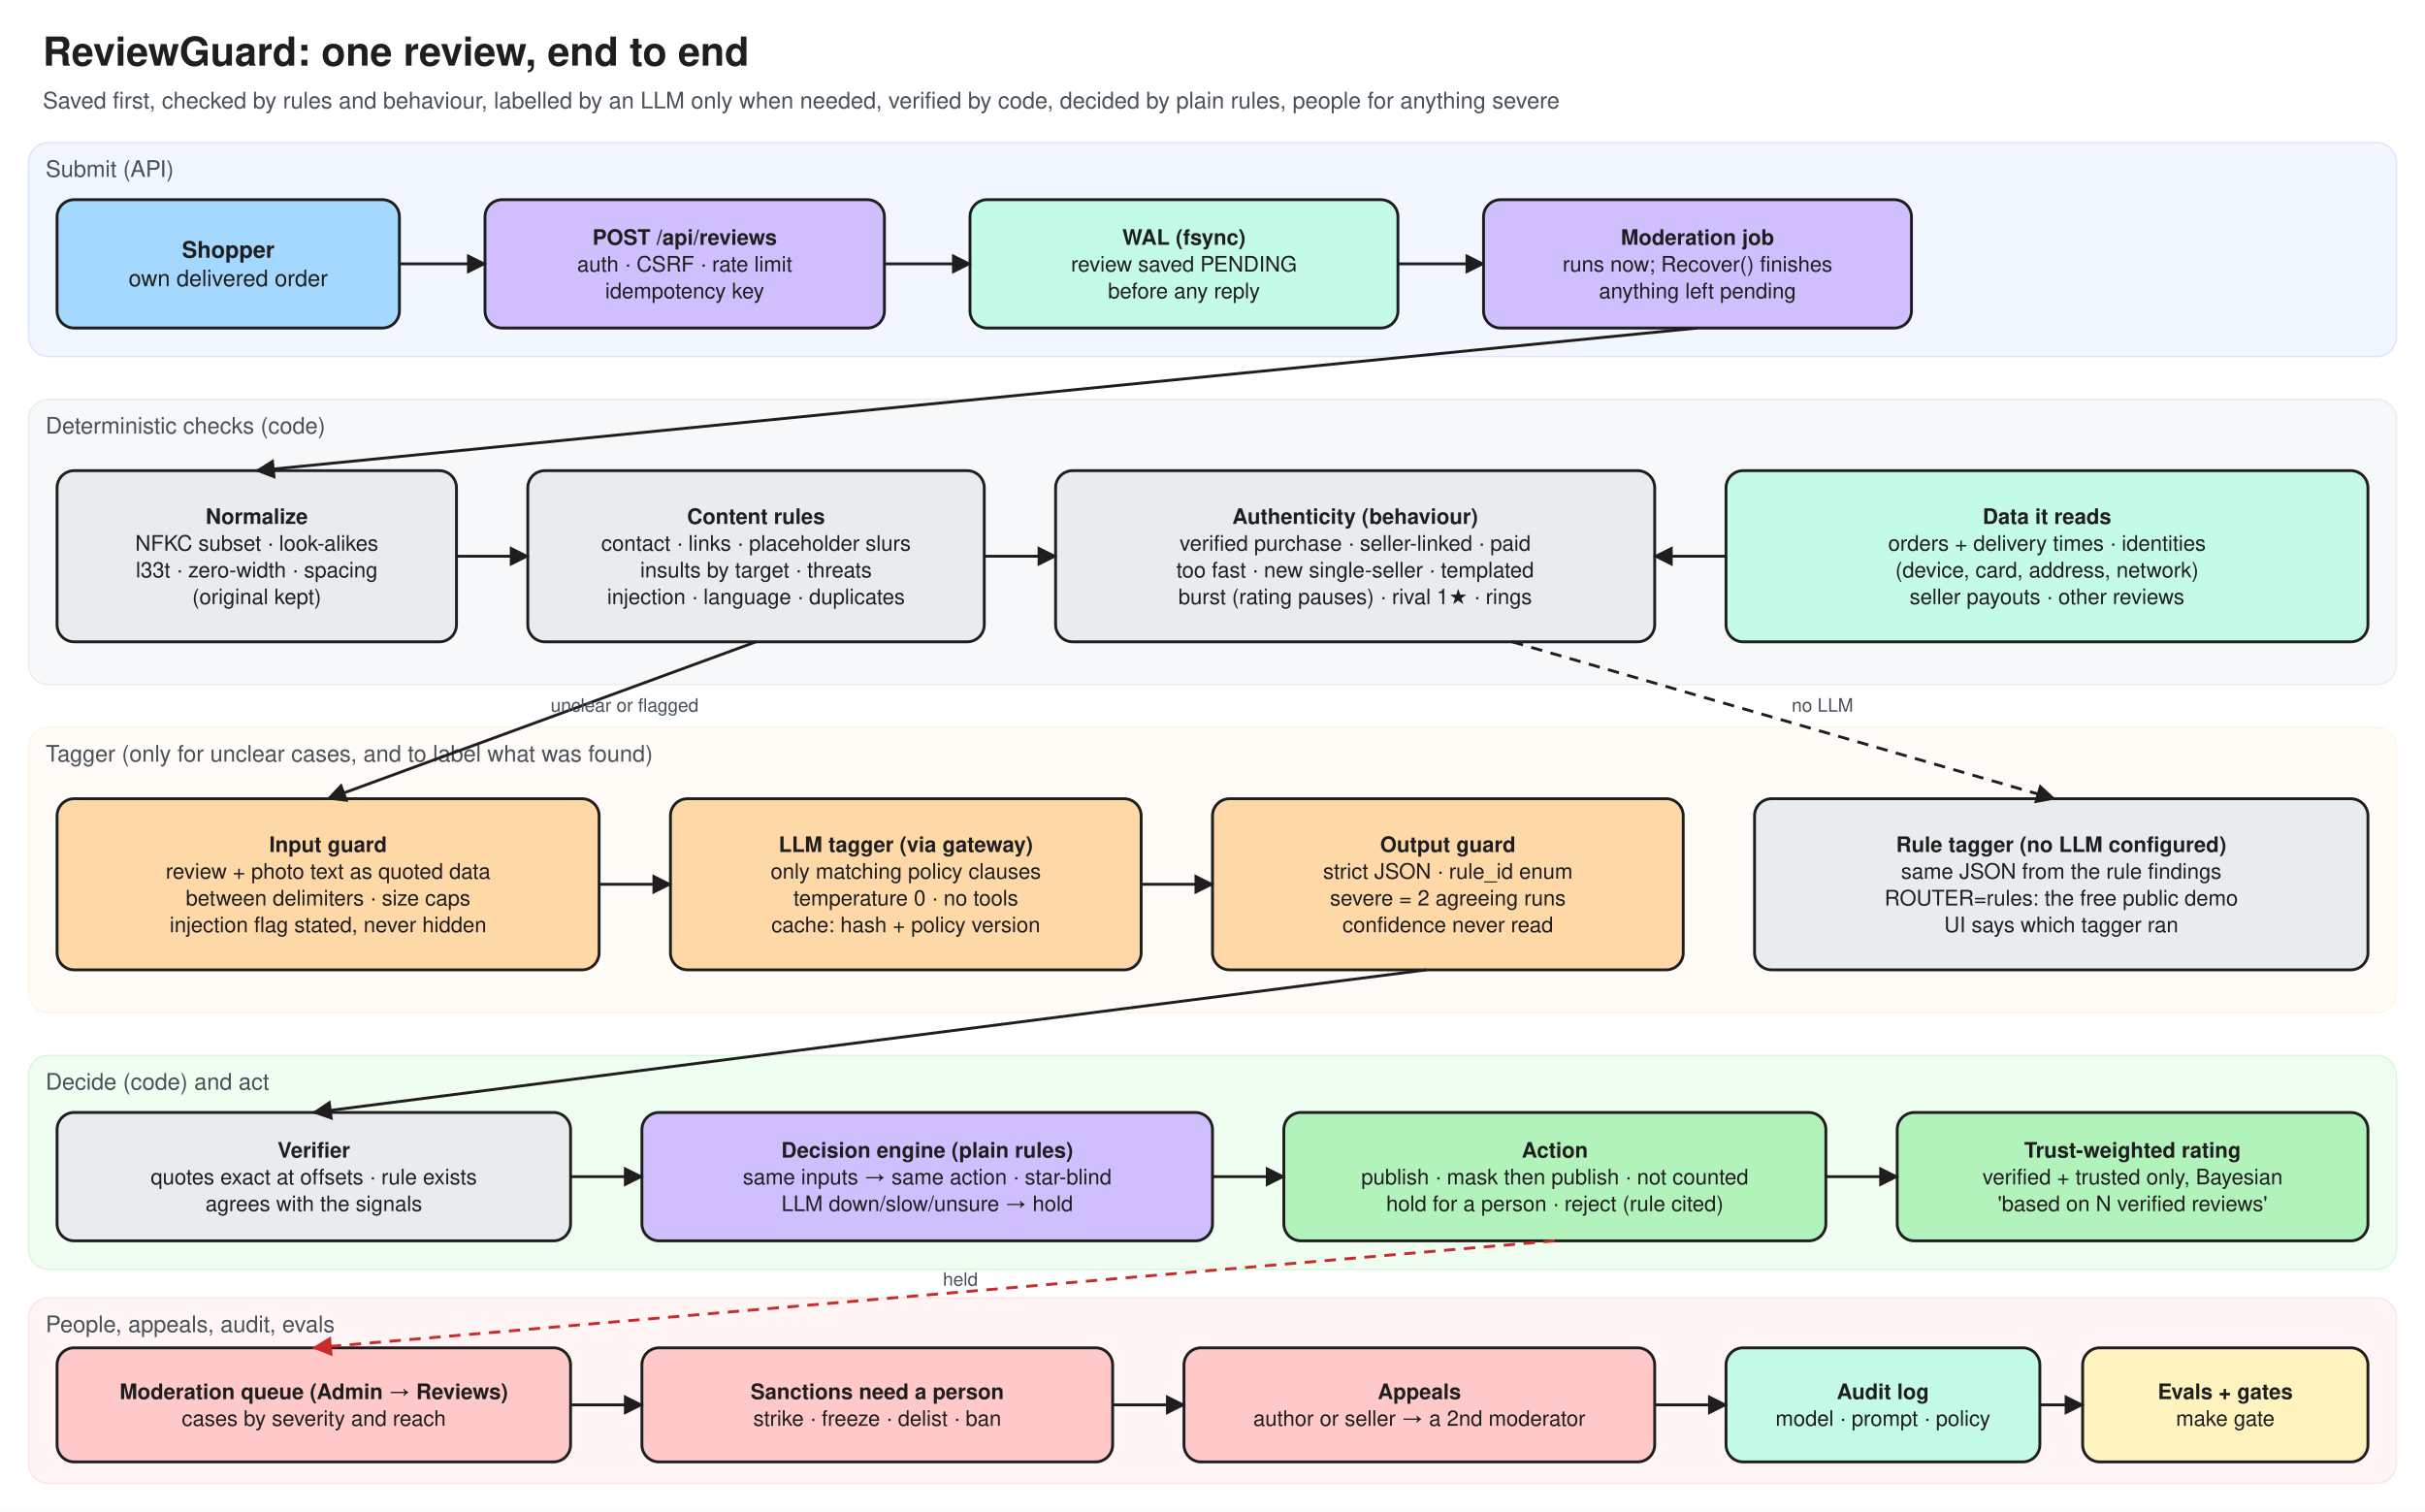
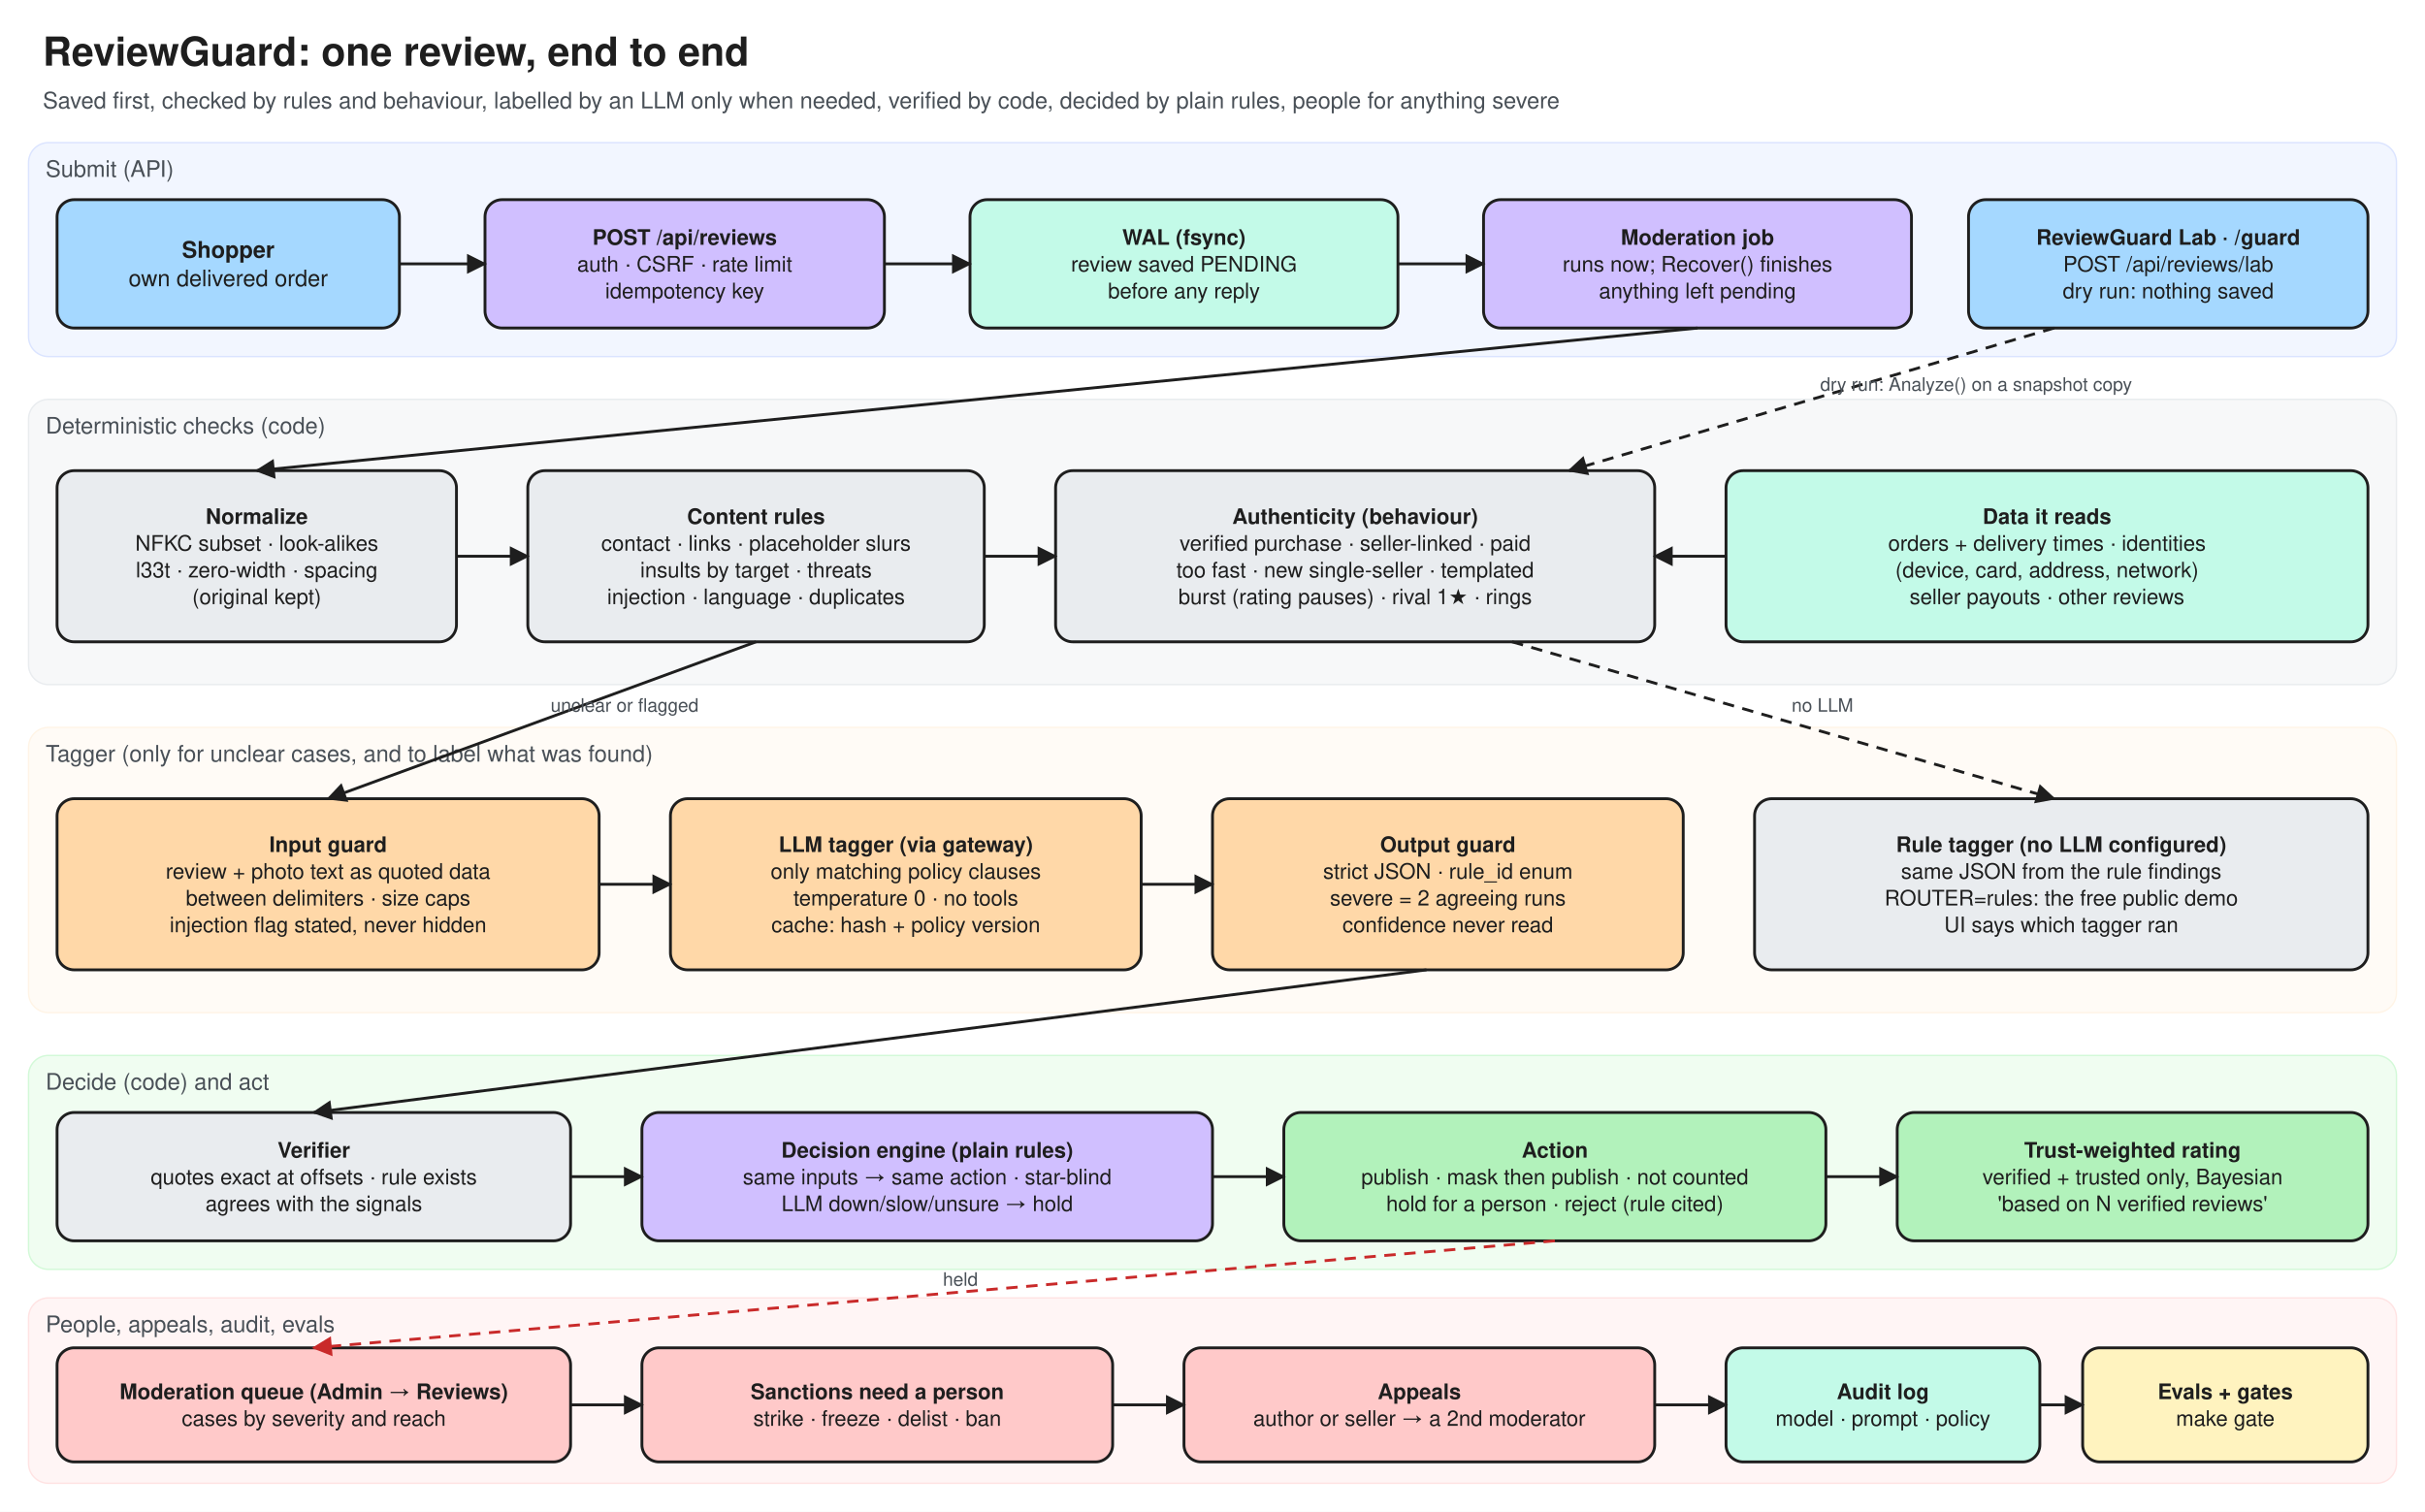
<svg xmlns="http://www.w3.org/2000/svg" viewBox="0 0 1700 1060" font-family="Helvetica, Arial, sans-serif">
  <defs>
    <marker id="a" viewBox="0 0 10 10" refX="9" refY="5" markerWidth="7" markerHeight="7" orient="auto-start-reverse">
      <path d="M0 0L10 5L0 10z" fill="context-stroke" />
    </marker>
  </defs>
  <rect width="1700" height="1060" fill="#ffffff" />
  <text x="30" y="46" font-size="28" font-weight="600" fill="#1e1e1e">ReviewGuard: one review, end to end</text>
  <text x="30" y="76" font-size="16" fill="#495057">Saved first, checked by rules and behaviour, labelled by an LLM only when needed, verified by code, decided by plain rules, people for anything severe</text>
  <rect x="20" y="100" width="1660" height="150" rx="14" fill="#dbe4ff" fill-opacity=".35" stroke="#dbe4ff" />
  <text x="32" y="124" font-size="16" fill="#495057">Submit (API)</text>
  <rect x="40" y="140" width="240" height="90" rx="12" fill="#a5d8ff" stroke="#1e1e1e" stroke-width="2" />
  <text x="160.0" y="180.68" font-size="16" font-weight="600" text-anchor="middle" fill="#1e1e1e">Shopper</text>
  <text x="160.0" y="200.68" font-size="16" text-anchor="middle" fill="#1e1e1e">own delivered order</text>
  <rect x="340" y="140" width="280" height="90" rx="12" fill="#d0bfff" stroke="#1e1e1e" stroke-width="2" />
  <text x="480.0" y="171.65" font-size="15" font-weight="600" text-anchor="middle" fill="#1e1e1e">POST /api/reviews</text>
  <text x="480.0" y="190.4" font-size="15" text-anchor="middle" fill="#1e1e1e">auth · CSRF · rate limit</text>
  <text x="480.0" y="209.15" font-size="15" text-anchor="middle" fill="#1e1e1e">idempotency key</text>
  <rect x="680" y="140" width="300" height="90" rx="12" fill="#c3fae8" stroke="#1e1e1e" stroke-width="2" />
  <text x="830.0" y="171.65" font-size="15" font-weight="600" text-anchor="middle" fill="#1e1e1e">WAL (fsync)</text>
  <text x="830.0" y="190.4" font-size="15" text-anchor="middle" fill="#1e1e1e">review saved PENDING</text>
  <text x="830.0" y="209.15" font-size="15" text-anchor="middle" fill="#1e1e1e">before any reply</text>
  <rect x="1040" y="140" width="300" height="90" rx="12" fill="#d0bfff" stroke="#1e1e1e" stroke-width="2" />
  <text x="1190.0" y="171.65" font-size="15" font-weight="600" text-anchor="middle" fill="#1e1e1e">Moderation job</text>
  <text x="1190.0" y="190.4" font-size="15" text-anchor="middle" fill="#1e1e1e">runs now; Recover() finishes</text>
  <text x="1190.0" y="209.15" font-size="15" text-anchor="middle" fill="#1e1e1e">anything left pending</text>
+   <rect x="1380" y="140" width="280" height="90" rx="12" fill="#a5d8ff" stroke="#1e1e1e" stroke-width="2" />
+   <text x="1520.0" y="171.65" font-size="15" font-weight="600" text-anchor="middle" fill="#1e1e1e">ReviewGuard Lab · /guard</text>
+   <text x="1520.0" y="190.4" font-size="15" text-anchor="middle" fill="#1e1e1e">POST /api/reviews/lab</text>
+   <text x="1520.0" y="209.15" font-size="15" text-anchor="middle" fill="#1e1e1e">dry run: nothing saved</text>
  <rect x="20" y="280" width="1660" height="200" rx="14" fill="#e9ecef" fill-opacity=".35" stroke="#e9ecef" />
  <text x="32" y="304" font-size="16" fill="#495057">Deterministic checks (code)</text>
  <rect x="40" y="330" width="280" height="120" rx="12" fill="#e9ecef" stroke="#1e1e1e" stroke-width="2" />
  <text x="180.0" y="367.35" font-size="15" font-weight="600" text-anchor="middle" fill="#1e1e1e">Normalize</text>
  <text x="180.0" y="386.1" font-size="15" text-anchor="middle" fill="#1e1e1e">NFKC subset · look-alikes</text>
  <text x="180.0" y="404.85" font-size="15" text-anchor="middle" fill="#1e1e1e">l33t · zero-width · spacing</text>
  <text x="180.0" y="423.6" font-size="15" text-anchor="middle" fill="#1e1e1e">(original kept)</text>
  <rect x="370" y="330" width="320" height="120" rx="12" fill="#e9ecef" stroke="#1e1e1e" stroke-width="2" />
  <text x="530.0" y="367.35" font-size="15" font-weight="600" text-anchor="middle" fill="#1e1e1e">Content rules</text>
  <text x="530.0" y="386.1" font-size="15" text-anchor="middle" fill="#1e1e1e">contact · links · placeholder slurs</text>
  <text x="530.0" y="404.85" font-size="15" text-anchor="middle" fill="#1e1e1e">insults by target · threats</text>
  <text x="530.0" y="423.6" font-size="15" text-anchor="middle" fill="#1e1e1e">injection · language · duplicates</text>
  <rect x="740" y="330" width="420" height="120" rx="12" fill="#e9ecef" stroke="#1e1e1e" stroke-width="2" />
  <text x="950.0" y="367.35" font-size="15" font-weight="600" text-anchor="middle" fill="#1e1e1e">Authenticity (behaviour)</text>
  <text x="950.0" y="386.1" font-size="15" text-anchor="middle" fill="#1e1e1e">verified purchase · seller-linked · paid</text>
  <text x="950.0" y="404.85" font-size="15" text-anchor="middle" fill="#1e1e1e">too fast · new single-seller · templated</text>
  <text x="950.0" y="423.6" font-size="15" text-anchor="middle" fill="#1e1e1e">burst (rating pauses) · rival 1★ · rings</text>
  <rect x="1210" y="330" width="450" height="120" rx="12" fill="#c3fae8" stroke="#1e1e1e" stroke-width="2" />
  <text x="1435.0" y="367.35" font-size="15" font-weight="600" text-anchor="middle" fill="#1e1e1e">Data it reads</text>
  <text x="1435.0" y="386.1" font-size="15" text-anchor="middle" fill="#1e1e1e">orders + delivery times · identities</text>
  <text x="1435.0" y="404.85" font-size="15" text-anchor="middle" fill="#1e1e1e">(device, card, address, network)</text>
  <text x="1435.0" y="423.6" font-size="15" text-anchor="middle" fill="#1e1e1e">seller payouts · other reviews</text>
  <rect x="20" y="510" width="1660" height="200" rx="14" fill="#fff4e6" fill-opacity=".35" stroke="#fff4e6" />
  <text x="32" y="534" font-size="16" fill="#495057">Tagger (only for unclear cases, and to label what was found)</text>
  <rect x="40" y="560" width="380" height="120" rx="12" fill="#ffd8a8" stroke="#1e1e1e" stroke-width="2" />
  <text x="230.0" y="597.35" font-size="15" font-weight="600" text-anchor="middle" fill="#1e1e1e">Input guard</text>
  <text x="230.0" y="616.1" font-size="15" text-anchor="middle" fill="#1e1e1e">review + photo text as quoted data</text>
  <text x="230.0" y="634.85" font-size="15" text-anchor="middle" fill="#1e1e1e">between delimiters · size caps</text>
  <text x="230.0" y="653.6" font-size="15" text-anchor="middle" fill="#1e1e1e">injection flag stated, never hidden</text>
  <rect x="470" y="560" width="330" height="120" rx="12" fill="#ffd8a8" stroke="#1e1e1e" stroke-width="2" />
  <text x="635.0" y="597.35" font-size="15" font-weight="600" text-anchor="middle" fill="#1e1e1e">LLM tagger (via gateway)</text>
  <text x="635.0" y="616.1" font-size="15" text-anchor="middle" fill="#1e1e1e">only matching policy clauses</text>
  <text x="635.0" y="634.85" font-size="15" text-anchor="middle" fill="#1e1e1e">temperature 0 · no tools</text>
  <text x="635.0" y="653.6" font-size="15" text-anchor="middle" fill="#1e1e1e">cache: hash + policy version</text>
  <rect x="850" y="560" width="330" height="120" rx="12" fill="#ffd8a8" stroke="#1e1e1e" stroke-width="2" />
  <text x="1015.0" y="597.35" font-size="15" font-weight="600" text-anchor="middle" fill="#1e1e1e">Output guard</text>
  <text x="1015.0" y="616.1" font-size="15" text-anchor="middle" fill="#1e1e1e">strict JSON · rule_id enum</text>
  <text x="1015.0" y="634.85" font-size="15" text-anchor="middle" fill="#1e1e1e">severe = 2 agreeing runs</text>
  <text x="1015.0" y="653.6" font-size="15" text-anchor="middle" fill="#1e1e1e">confidence never read</text>
  <rect x="1230" y="560" width="430" height="120" rx="12" fill="#e9ecef" stroke="#1e1e1e" stroke-width="2" />
  <text x="1445.0" y="597.35" font-size="15" font-weight="600" text-anchor="middle" fill="#1e1e1e">Rule tagger (no LLM configured)</text>
  <text x="1445.0" y="616.1" font-size="15" text-anchor="middle" fill="#1e1e1e">same JSON from the rule findings</text>
  <text x="1445.0" y="634.85" font-size="15" text-anchor="middle" fill="#1e1e1e">ROUTER=rules: the free public demo</text>
  <text x="1445.0" y="653.6" font-size="15" text-anchor="middle" fill="#1e1e1e">UI says which tagger ran</text>
  <rect x="20" y="740" width="1660" height="150" rx="14" fill="#d3f9d8" fill-opacity=".35" stroke="#d3f9d8" />
  <text x="32" y="764" font-size="16" fill="#495057">Decide (code) and act</text>
  <rect x="40" y="780" width="360" height="90" rx="12" fill="#e9ecef" stroke="#1e1e1e" stroke-width="2" />
  <text x="220.0" y="811.65" font-size="15" font-weight="600" text-anchor="middle" fill="#1e1e1e">Verifier</text>
  <text x="220.0" y="830.4" font-size="15" text-anchor="middle" fill="#1e1e1e">quotes exact at offsets · rule exists</text>
  <text x="220.0" y="849.15" font-size="15" text-anchor="middle" fill="#1e1e1e">agrees with the signals</text>
  <rect x="450" y="780" width="400" height="90" rx="12" fill="#d0bfff" stroke="#1e1e1e" stroke-width="2" />
  <text x="650.0" y="811.65" font-size="15" font-weight="600" text-anchor="middle" fill="#1e1e1e">Decision engine (plain rules)</text>
  <text x="650.0" y="830.4" font-size="15" text-anchor="middle" fill="#1e1e1e">same inputs → same action · star-blind</text>
  <text x="650.0" y="849.15" font-size="15" text-anchor="middle" fill="#1e1e1e">LLM down/slow/unsure → hold</text>
  <rect x="900" y="780" width="380" height="90" rx="12" fill="#b2f2bb" stroke="#1e1e1e" stroke-width="2" />
  <text x="1090.0" y="811.65" font-size="15" font-weight="600" text-anchor="middle" fill="#1e1e1e">Action</text>
  <text x="1090.0" y="830.4" font-size="15" text-anchor="middle" fill="#1e1e1e">publish · mask then publish · not counted</text>
  <text x="1090.0" y="849.15" font-size="15" text-anchor="middle" fill="#1e1e1e">hold for a person · reject (rule cited)</text>
  <rect x="1330" y="780" width="330" height="90" rx="12" fill="#b2f2bb" stroke="#1e1e1e" stroke-width="2" />
  <text x="1495.0" y="811.65" font-size="15" font-weight="600" text-anchor="middle" fill="#1e1e1e">Trust-weighted rating</text>
  <text x="1495.0" y="830.4" font-size="15" text-anchor="middle" fill="#1e1e1e">verified + trusted only, Bayesian</text>
  <text x="1495.0" y="849.15" font-size="15" text-anchor="middle" fill="#1e1e1e">'based on N verified reviews'</text>
  <rect x="20" y="910" width="1660" height="130" rx="14" fill="#ffe3e3" fill-opacity=".35" stroke="#ffe3e3" />
  <text x="32" y="934" font-size="16" fill="#495057">People, appeals, audit, evals</text>
  <rect x="40" y="945" width="360" height="80" rx="12" fill="#ffc9c9" stroke="#1e1e1e" stroke-width="2" />
  <text x="220.0" y="980.95" font-size="15" font-weight="600" text-anchor="middle" fill="#1e1e1e">Moderation queue (Admin → Reviews)</text>
  <text x="220.0" y="999.7" font-size="15" text-anchor="middle" fill="#1e1e1e">cases by severity and reach</text>
  <rect x="450" y="945" width="330" height="80" rx="12" fill="#ffc9c9" stroke="#1e1e1e" stroke-width="2" />
  <text x="615.0" y="980.95" font-size="15" font-weight="600" text-anchor="middle" fill="#1e1e1e">Sanctions need a person</text>
  <text x="615.0" y="999.7" font-size="15" text-anchor="middle" fill="#1e1e1e">strike · freeze · delist · ban</text>
  <rect x="830" y="945" width="330" height="80" rx="12" fill="#ffc9c9" stroke="#1e1e1e" stroke-width="2" />
  <text x="995.0" y="980.95" font-size="15" font-weight="600" text-anchor="middle" fill="#1e1e1e">Appeals</text>
  <text x="995.0" y="999.7" font-size="15" text-anchor="middle" fill="#1e1e1e">author or seller → a 2nd moderator</text>
  <rect x="1210" y="945" width="220" height="80" rx="12" fill="#c3fae8" stroke="#1e1e1e" stroke-width="2" />
  <text x="1320.0" y="980.95" font-size="15" font-weight="600" text-anchor="middle" fill="#1e1e1e">Audit log</text>
  <text x="1320.0" y="999.7" font-size="15" text-anchor="middle" fill="#1e1e1e">model · prompt · policy</text>
  <rect x="1460" y="945" width="200" height="80" rx="12" fill="#fff3bf" stroke="#1e1e1e" stroke-width="2" />
  <text x="1560.0" y="980.95" font-size="15" font-weight="600" text-anchor="middle" fill="#1e1e1e">Evals + gates</text>
  <text x="1560.0" y="999.7" font-size="15" text-anchor="middle" fill="#1e1e1e">make gate</text>
  <line x1="280" y1="185" x2="340" y2="185" stroke="#1e1e1e" stroke-width="2" marker-end="url(#a)" />
  <line x1="620" y1="185" x2="680" y2="185" stroke="#1e1e1e" stroke-width="2" marker-end="url(#a)" />
  <line x1="980" y1="185" x2="1040" y2="185" stroke="#1e1e1e" stroke-width="2" marker-end="url(#a)" />
+   <line x1="1440" y1="230" x2="1100" y2="330" stroke="#1e1e1e" stroke-width="2" stroke-dasharray="8 6" marker-end="url(#a)" />
+   <text x="1276.0" y="274.0" font-size="13" fill="#495057">dry run: Analyze() on a snapshot copy</text>
  <line x1="1190" y1="230" x2="180" y2="330" stroke="#1e1e1e" stroke-width="2" marker-end="url(#a)" />
  <line x1="320" y1="390" x2="370" y2="390" stroke="#1e1e1e" stroke-width="2" marker-end="url(#a)" />
  <line x1="690" y1="390" x2="740" y2="390" stroke="#1e1e1e" stroke-width="2" marker-end="url(#a)" />
  <line x1="1210" y1="390" x2="1160" y2="390" stroke="#1e1e1e" stroke-width="2" marker-end="url(#a)" />
  <line x1="530" y1="450" x2="230" y2="560" stroke="#1e1e1e" stroke-width="2" marker-end="url(#a)" />
  <text x="386.0" y="499.0" font-size="13" fill="#495057">unclear or flagged</text>
  <line x1="420" y1="620" x2="470" y2="620" stroke="#1e1e1e" stroke-width="2" marker-end="url(#a)" />
  <line x1="800" y1="620" x2="850" y2="620" stroke="#1e1e1e" stroke-width="2" marker-end="url(#a)" />
  <line x1="1060" y1="450" x2="1440" y2="560" stroke="#1e1e1e" stroke-width="2" stroke-dasharray="8 6" marker-end="url(#a)" />
  <text x="1256.0" y="499.0" font-size="13" fill="#495057">no LLM</text>
  <line x1="1000" y1="680" x2="220" y2="780" stroke="#1e1e1e" stroke-width="2" marker-end="url(#a)" />
  <line x1="400" y1="825" x2="450" y2="825" stroke="#1e1e1e" stroke-width="2" marker-end="url(#a)" />
  <line x1="850" y1="825" x2="900" y2="825" stroke="#1e1e1e" stroke-width="2" marker-end="url(#a)" />
  <line x1="1280" y1="825" x2="1330" y2="825" stroke="#1e1e1e" stroke-width="2" marker-end="url(#a)" />
  <line x1="1090" y1="870" x2="220" y2="945" stroke="#c92a2a" stroke-width="2" stroke-dasharray="8 6" marker-end="url(#a)" />
  <text x="661.0" y="901.5" font-size="13" fill="#495057">held</text>
  <line x1="400" y1="985" x2="450" y2="985" stroke="#1e1e1e" stroke-width="2" marker-end="url(#a)" />
  <line x1="780" y1="985" x2="830" y2="985" stroke="#1e1e1e" stroke-width="2" marker-end="url(#a)" />
  <line x1="1160" y1="985" x2="1210" y2="985" stroke="#1e1e1e" stroke-width="2" marker-end="url(#a)" />
  <line x1="1430" y1="985" x2="1460" y2="985" stroke="#1e1e1e" stroke-width="2" marker-end="url(#a)" />
</svg>
